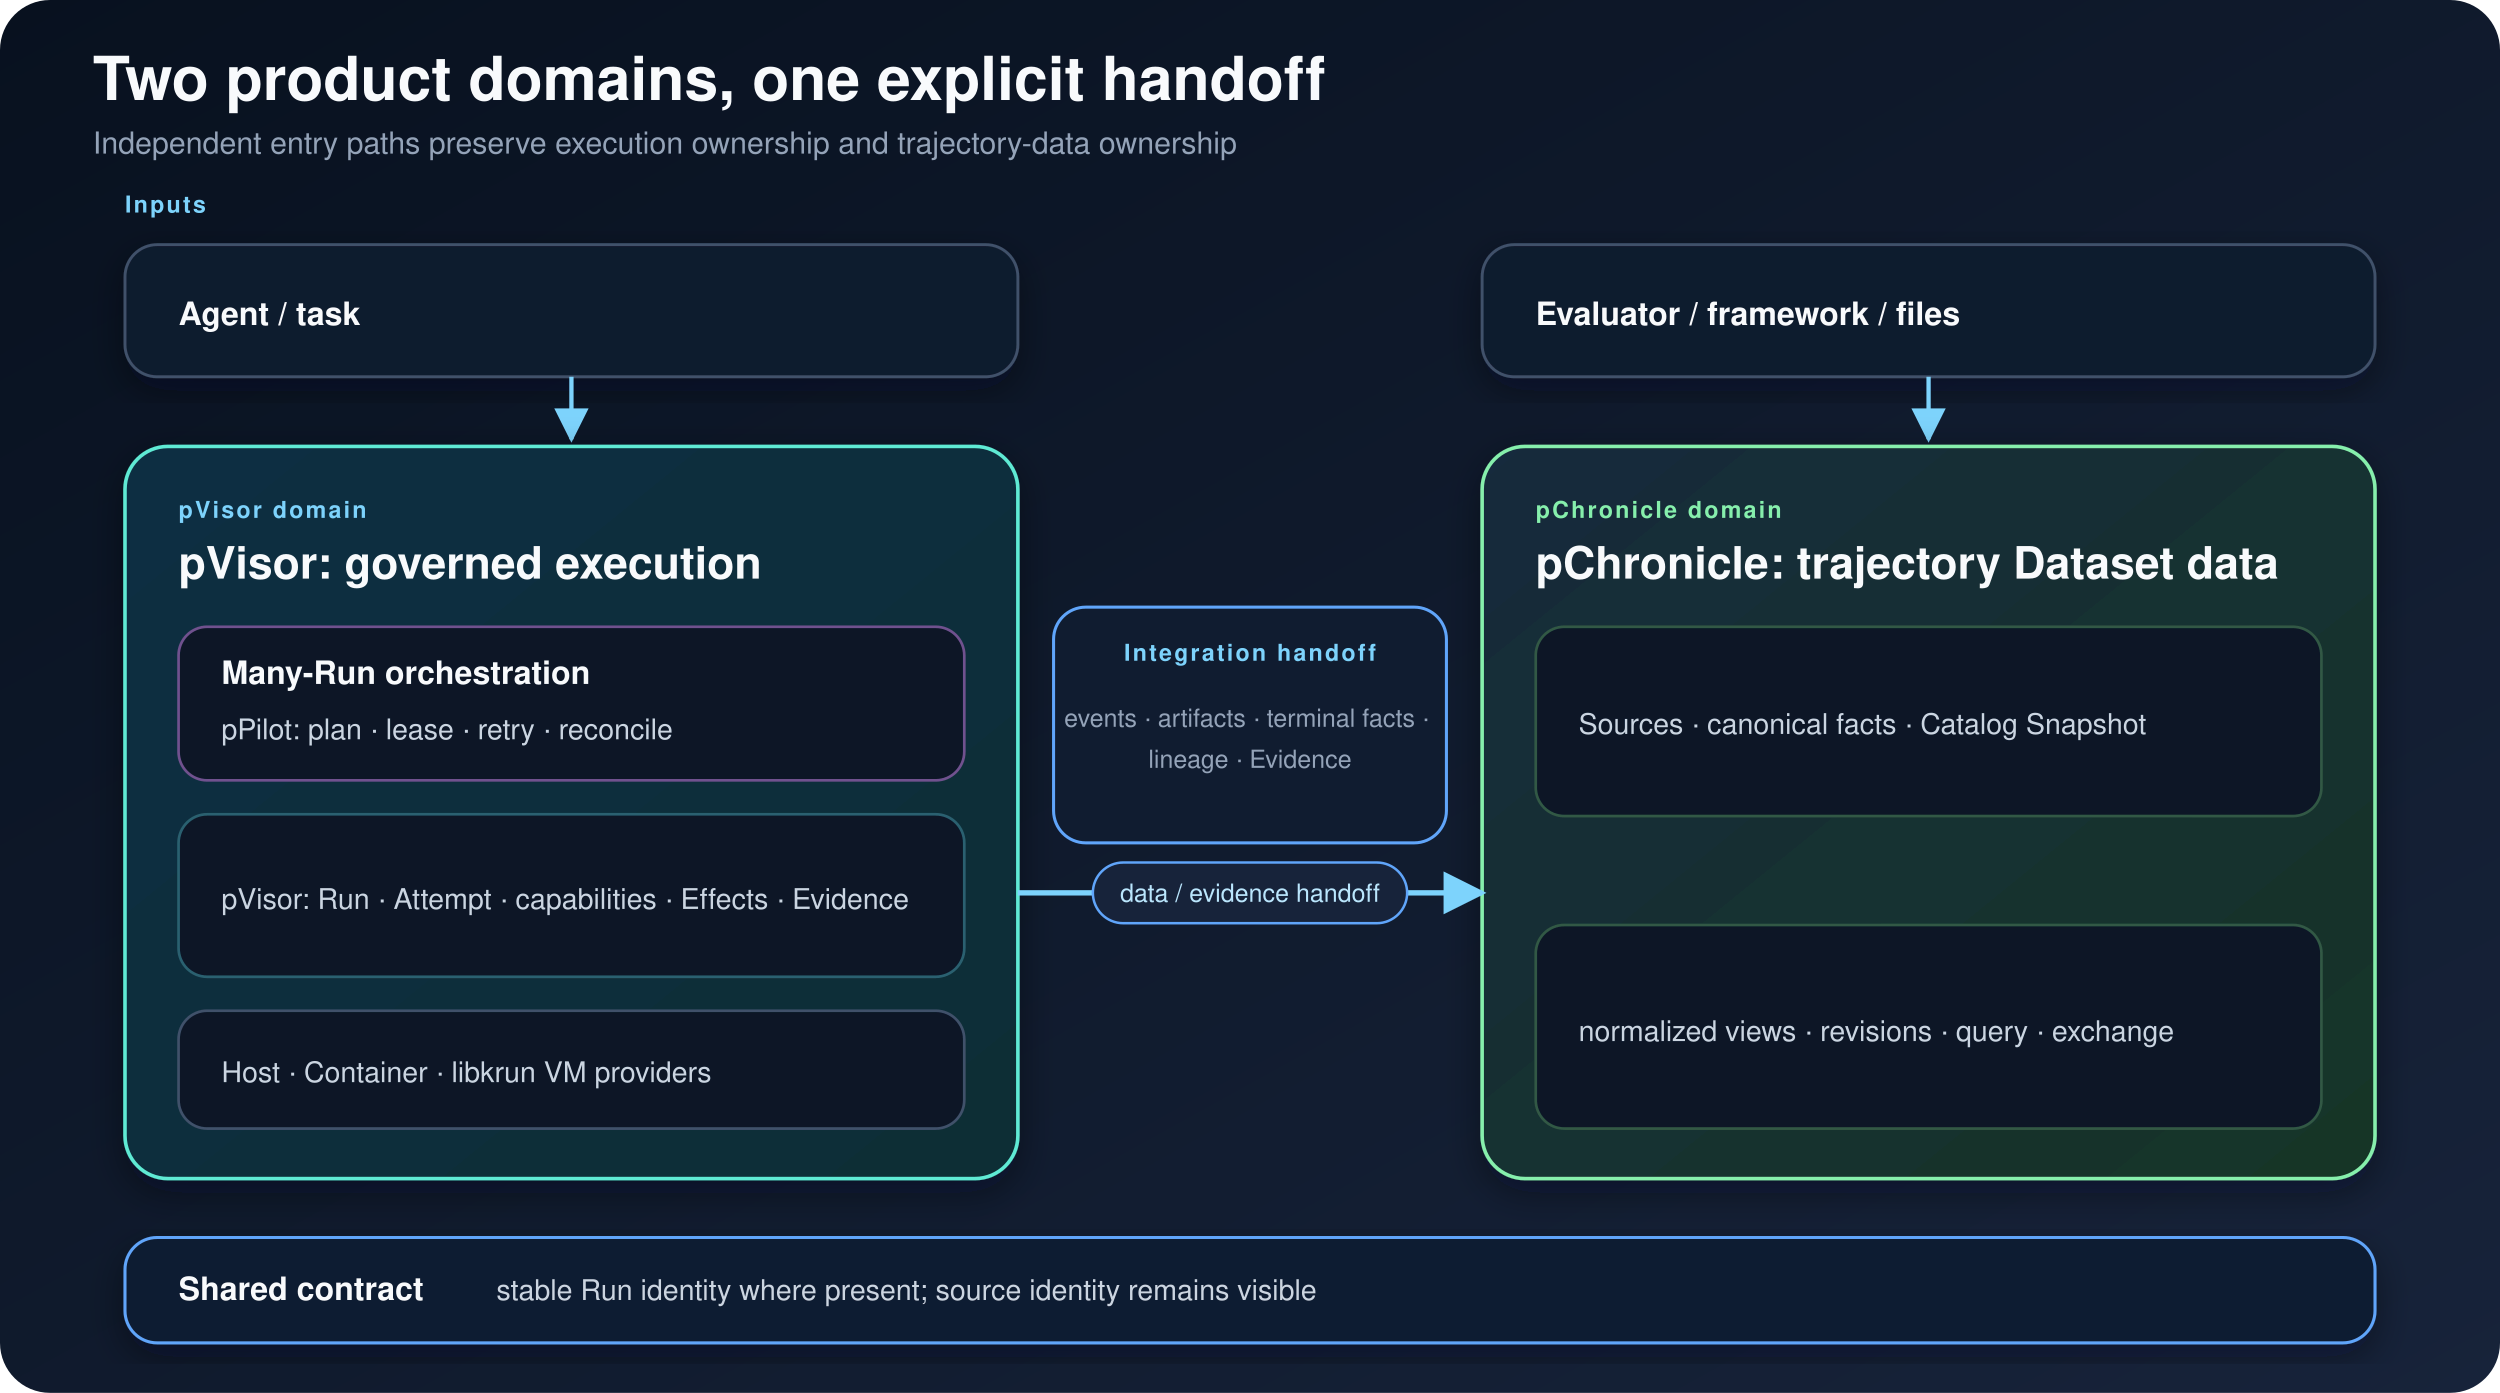
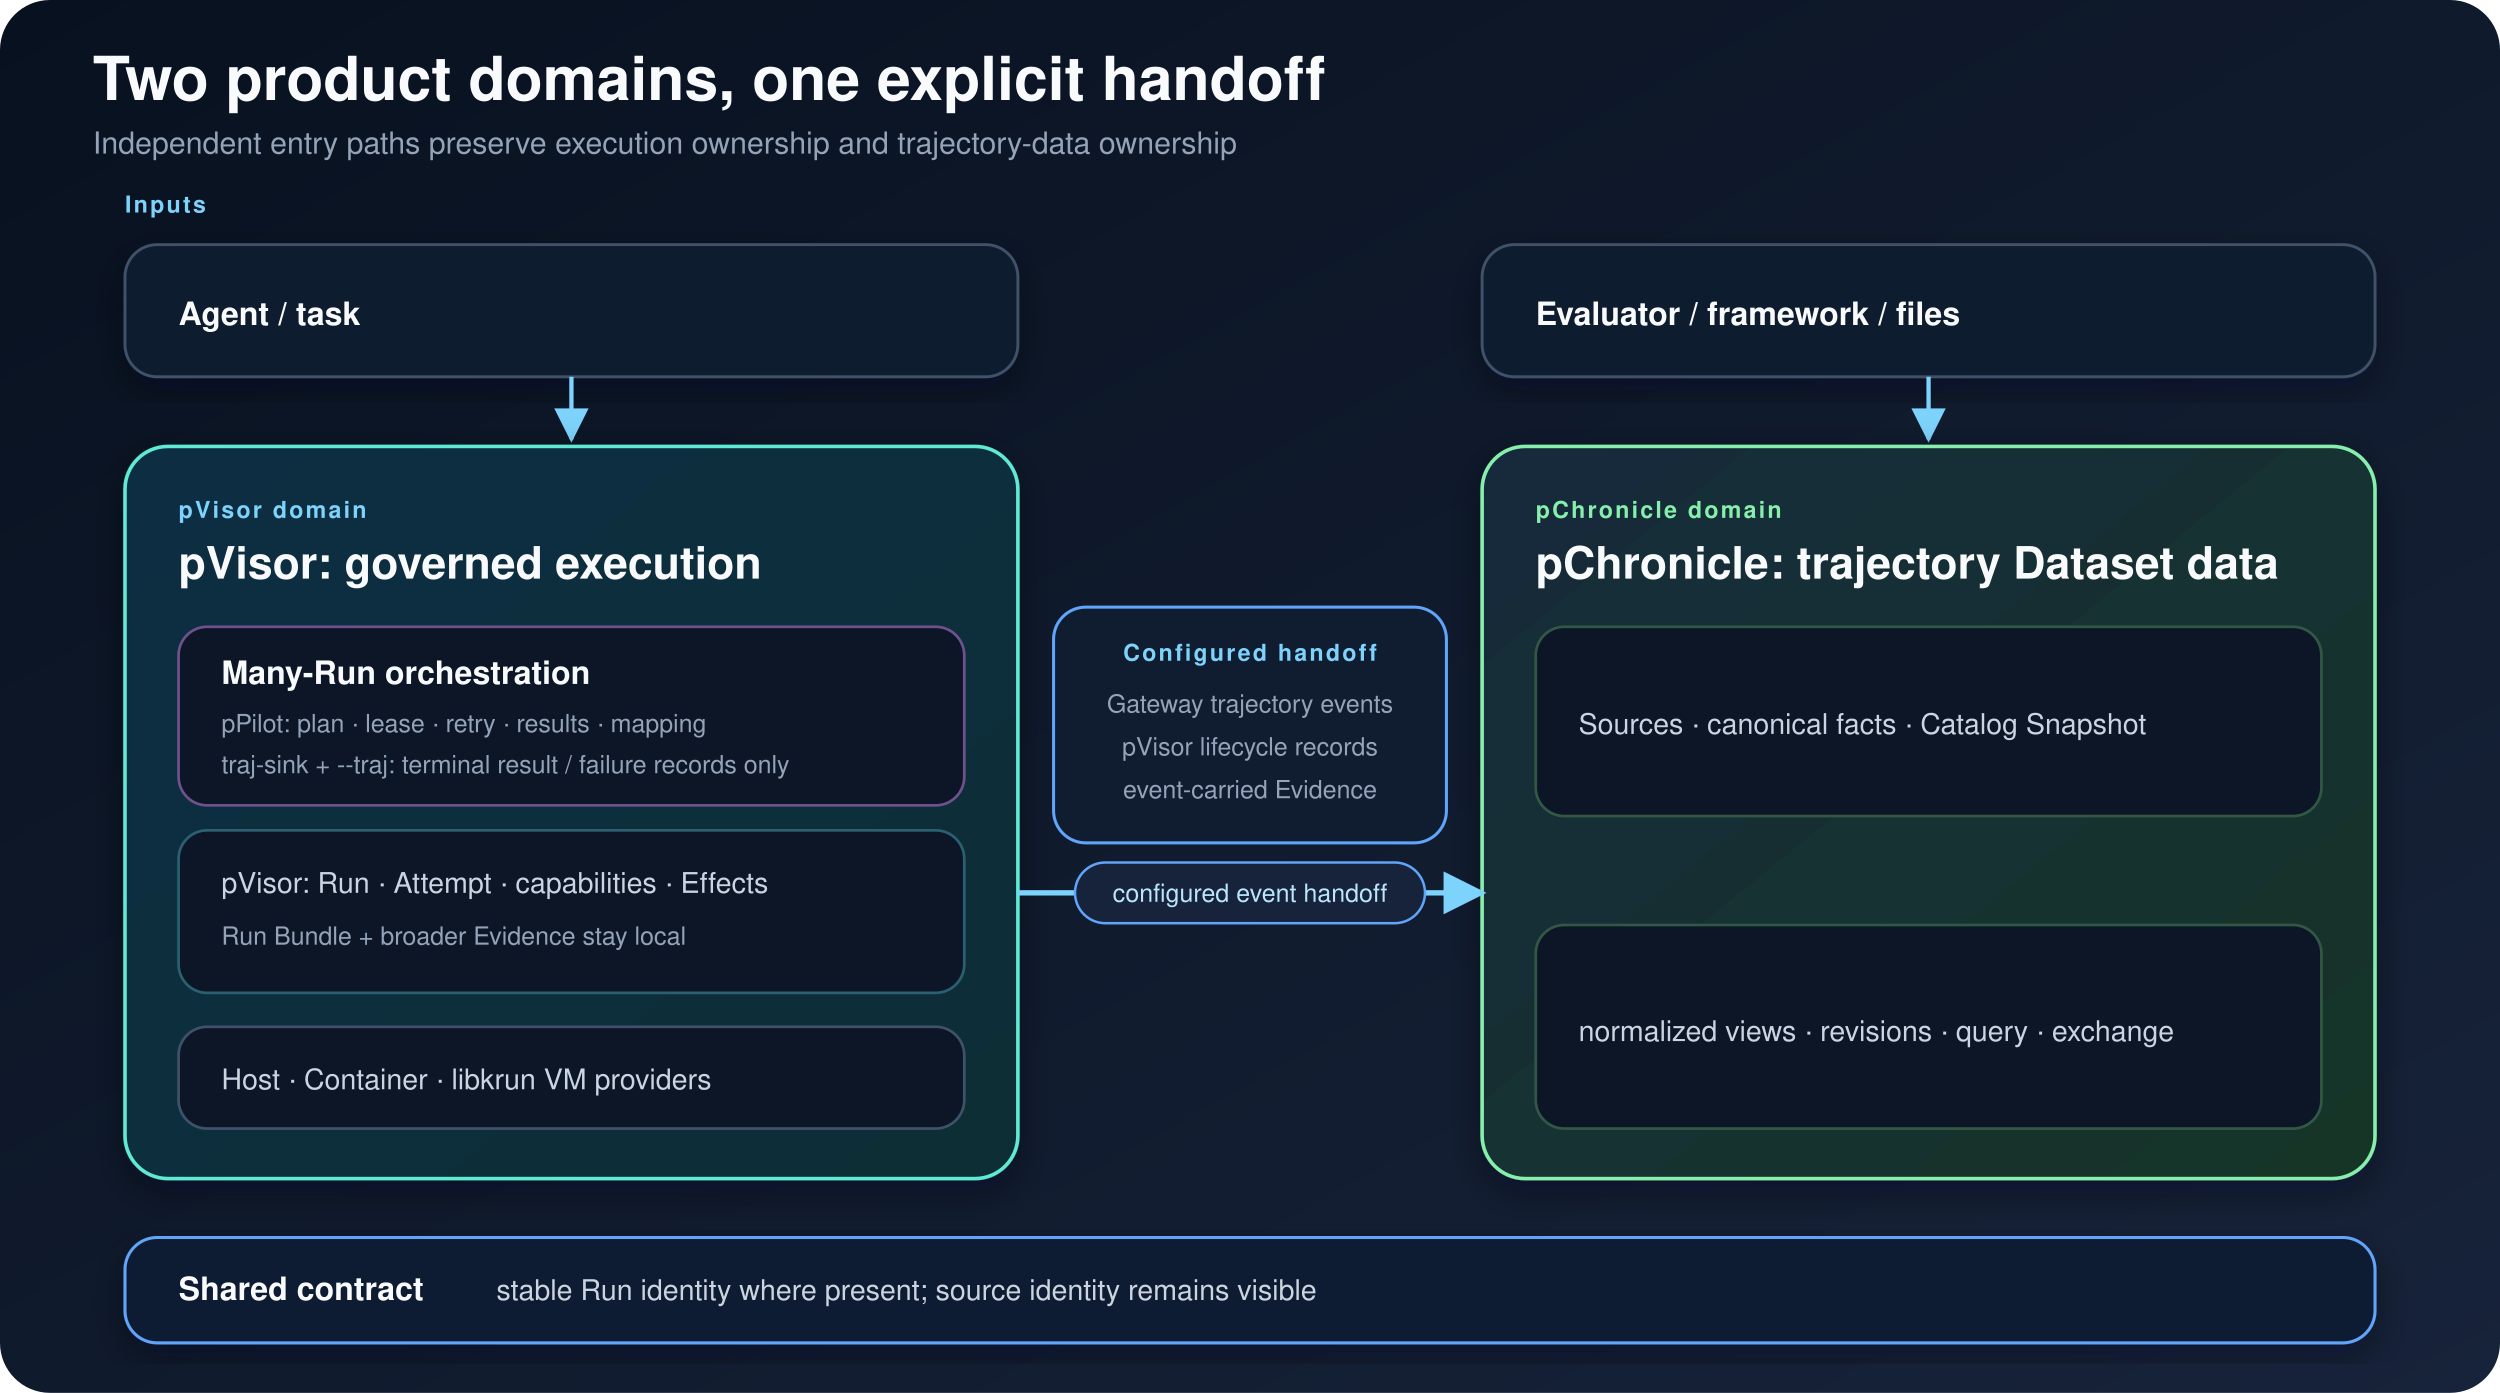
<svg xmlns="http://www.w3.org/2000/svg" width="1400" height="780" viewBox="0 0 1400 780" role="img" aria-labelledby="title desc">
  <defs>
    <linearGradient id="background" x1="0" y1="0" x2="1" y2="1">
      <stop offset="0" stop-color="#08111f" />
      <stop offset="1" stop-color="#17233a" />
    </linearGradient>
    <linearGradient id="visor-domain" x1="0" y1="0" x2="1" y2="1">
      <stop offset="0" stop-color="#102f43" />
      <stop offset="1" stop-color="#0d2d35" />
    </linearGradient>
    <linearGradient id="chronicle-domain" x1="0" y1="0" x2="1" y2="1">
      <stop offset="0" stop-color="#172b3c" />
      <stop offset="1" stop-color="#173527" />
    </linearGradient>
    <filter id="shadow" x="-20%" y="-20%" width="140%" height="140%">
      <feDropShadow dx="0" dy="7" stdDeviation="10" flood-color="#020617" flood-opacity="0.4" />
    </filter>
    <marker id="arrow" viewBox="0 0 10 10" refX="9" refY="5" markerWidth="8" markerHeight="8" orient="auto">
      <path d="M0 0L10 5L0 10z" fill="#7dd3fc" />
    </marker>
    <style>
      text { font-family: -apple-system, BlinkMacSystemFont, "Segoe UI", Helvetica, Arial, sans-serif; }
      .title { font-size: 34px; font-weight: 700; fill: #f8fafc; }
      .subtitle { font-size: 17px; fill: #94a3b8; }
      .eyebrow { font-size: 13px; font-weight: 700; letter-spacing: 1.25px; fill: #7dd3fc; }
      .domain-title { font-size: 25px; font-weight: 700; fill: #f8fafc; }
      .card-title { font-size: 18px; font-weight: 700; fill: #f8fafc; }
      .body { font-size: 16px; fill: #cbd5e1; }
      .small { font-size: 14px; fill: #94a3b8; }
      .input-card { fill: #111c2e; stroke: #40516a; stroke-width: 1.6; }
      .domain-shell { stroke-width: 2; }
      .pvisor-shell { fill: url(#visor-domain); stroke: #5eead4; }
      .chronicle-shell { fill: url(#chronicle-domain); stroke: #86efac; }
      .inner-card { fill: #0b1728; stroke: #40516a; stroke-width: 1.5; }
      .pilot-card { stroke: #70518e; }
      .visor-card { stroke: #2b6170; }
      .chronicle-card { stroke: #315944; }
      .chronicle-accent { fill: #86efac; }
      .handoff-label { fill: #bae6fd; }
      .input-line { fill: none; stroke: #7dd3fc; stroke-width: 2.4; marker-end: url(#arrow); }
      .handoff-line { fill: none; stroke: #7dd3fc; stroke-width: 3; marker-end: url(#arrow); }
    </style>
  </defs>
  <rect width="1400" height="780" rx="28" fill="url(#background)" />
  <text x="52" y="56" class="title">Two product domains, one explicit handoff</text>
  <text x="52" y="86" class="subtitle">Independent entry paths preserve execution ownership and trajectory-data ownership</text>
  <text x="70" y="119" class="eyebrow">Inputs</text>
  <g id="agent-task-input" filter="url(#shadow)">
    <rect x="70" y="137" width="500" height="74" rx="18" class="input-card" />
    <text x="100" y="182" class="card-title">Agent / task</text>
  </g>
  <g id="external-producer-input" filter="url(#shadow)">
    <rect x="830" y="137" width="500" height="74" rx="18" class="input-card" />
    <text x="860" y="182" class="card-title">Evaluator / framework / files</text>
  </g>
  <path d="M320 211V246" class="input-line" />
  <path d="M1080 211V246" class="input-line" />
  <g id="pvisor-domain" filter="url(#shadow)">
    <rect x="70" y="250" width="500" height="410" rx="24" class="domain-shell pvisor-shell" />
    <text x="100" y="290" class="eyebrow">pVisor domain</text>
    <text x="100" y="324" class="domain-title">pVisor: governed execution</text>
-     <rect x="100" y="351" width="440" height="86" rx="16" class="inner-card pilot-card" />
+     <rect x="100" y="351" width="440" height="100" rx="16" class="inner-card pilot-card" />
    <text x="124" y="383" class="card-title">Many-Run orchestration</text>
-     <text x="124" y="414" class="body">pPilot: plan · lease · retry · reconcile</text>
-     <rect x="100" y="456" width="440" height="91" rx="16" class="inner-card visor-card" />
-     <text x="124" y="509" class="body">pVisor: Run · Attempt · capabilities · Effects · Evidence</text>
-     <rect x="100" y="566" width="440" height="66" rx="16" class="inner-card" />
-     <text x="124" y="606" class="body">Host · Container · libkrun VM providers</text>
+     <text x="124" y="410" class="small">pPilot: plan · lease · retry · results · mapping</text>
+     <text x="124" y="433" class="small">traj-sink + --traj: terminal result / failure records only</text>
+     <rect x="100" y="465" width="440" height="91" rx="16" class="inner-card visor-card" />
+     <text x="124" y="500" class="body">pVisor: Run · Attempt · capabilities · Effects</text>
+     <text x="124" y="529" class="small">Run Bundle + broader Evidence stay local</text>
+     <rect x="100" y="575" width="440" height="57" rx="16" class="inner-card" />
+     <text x="124" y="610" class="body">Host · Container · libkrun VM providers</text>
  </g>
  <g id="pchronicle-domain" filter="url(#shadow)">
    <rect x="830" y="250" width="500" height="410" rx="24" class="domain-shell chronicle-shell" />
    <text x="860" y="290" class="eyebrow chronicle-accent">pChronicle domain</text>
    <text x="860" y="324" class="domain-title">pChronicle: trajectory Dataset data</text>
    <rect x="860" y="351" width="440" height="106" rx="16" class="inner-card chronicle-card" />
    <text x="884" y="411" class="body">Sources · canonical facts · Catalog Snapshot</text>
    <rect x="860" y="518" width="440" height="114" rx="16" class="inner-card chronicle-card" />
    <text x="884" y="583" class="body">normalized views · revisions · query · exchange</text>
  </g>
  <g id="integration-handoff">
    <rect x="590" y="340" width="220" height="132" rx="18" fill="#101c30" stroke="#60a5fa" stroke-width="1.7" />
-     <text x="700" y="370" text-anchor="middle" class="eyebrow">Integration handoff</text>
-     <text x="700" y="407" text-anchor="middle" class="small">events · artifacts · terminal facts · <tspan x="700" dy="23">lineage · Evidence</tspan>
-     </text>
+     <text x="700" y="370" text-anchor="middle" class="eyebrow">Configured handoff</text>
+     <text x="700" y="399" text-anchor="middle" class="small">Gateway trajectory events</text>
+     <text x="700" y="423" text-anchor="middle" class="small">pVisor lifecycle records</text>
+     <text x="700" y="447" text-anchor="middle" class="small">event-carried Evidence</text>
    <path d="M570 500H830" class="handoff-line" />
-     <rect x="612" y="483" width="176" height="34" rx="17" fill="#17233a" stroke="#60a5fa" stroke-width="1.4" />
-     <text x="700" y="505" text-anchor="middle" class="small handoff-label">data / evidence handoff</text>
+     <rect x="602" y="483" width="196" height="34" rx="17" fill="#17233a" stroke="#60a5fa" stroke-width="1.4" />
+     <text x="700" y="505" text-anchor="middle" class="small handoff-label">configured event handoff</text>
  </g>
  <g id="shared-contract" filter="url(#shadow)">
    <rect x="70" y="693" width="1260" height="59" rx="18" fill="#101c30" stroke="#60a5fa" stroke-width="1.7" />
    <text x="100" y="728" class="card-title">Shared contract</text>
    <text x="278" y="728" class="body">stable Run identity where present; source identity remains visible</text>
  </g>
</svg>
